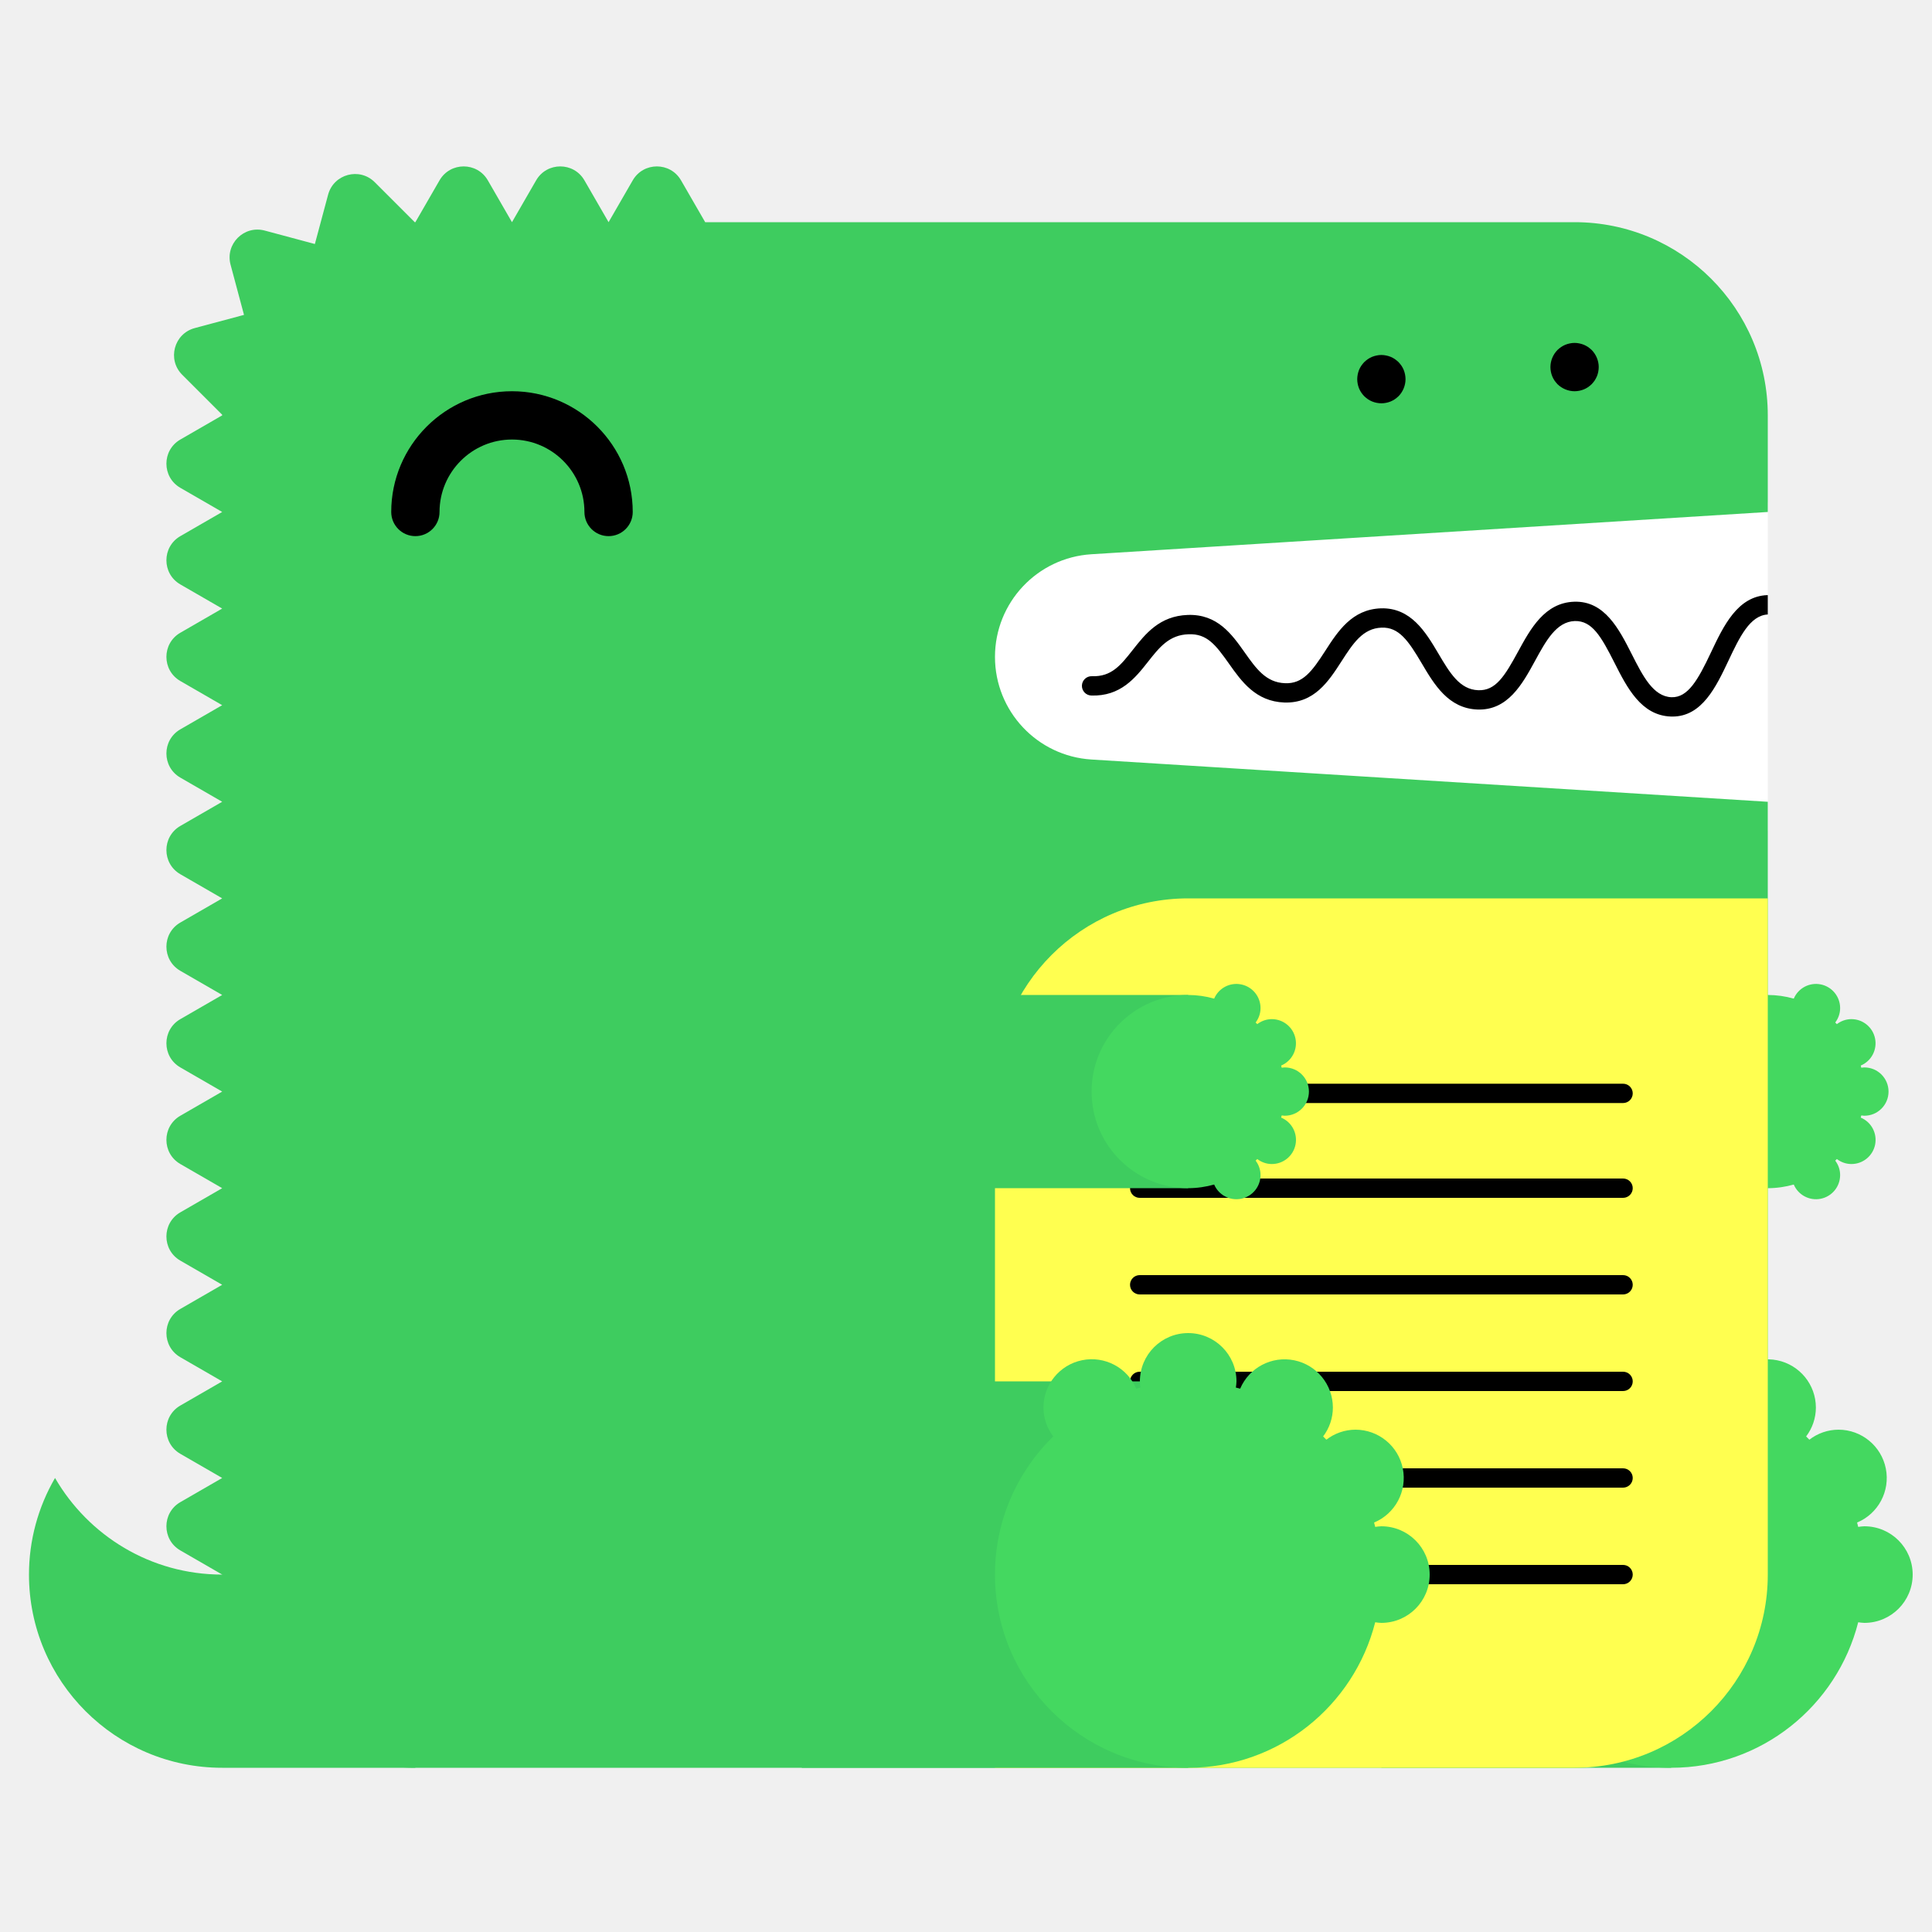
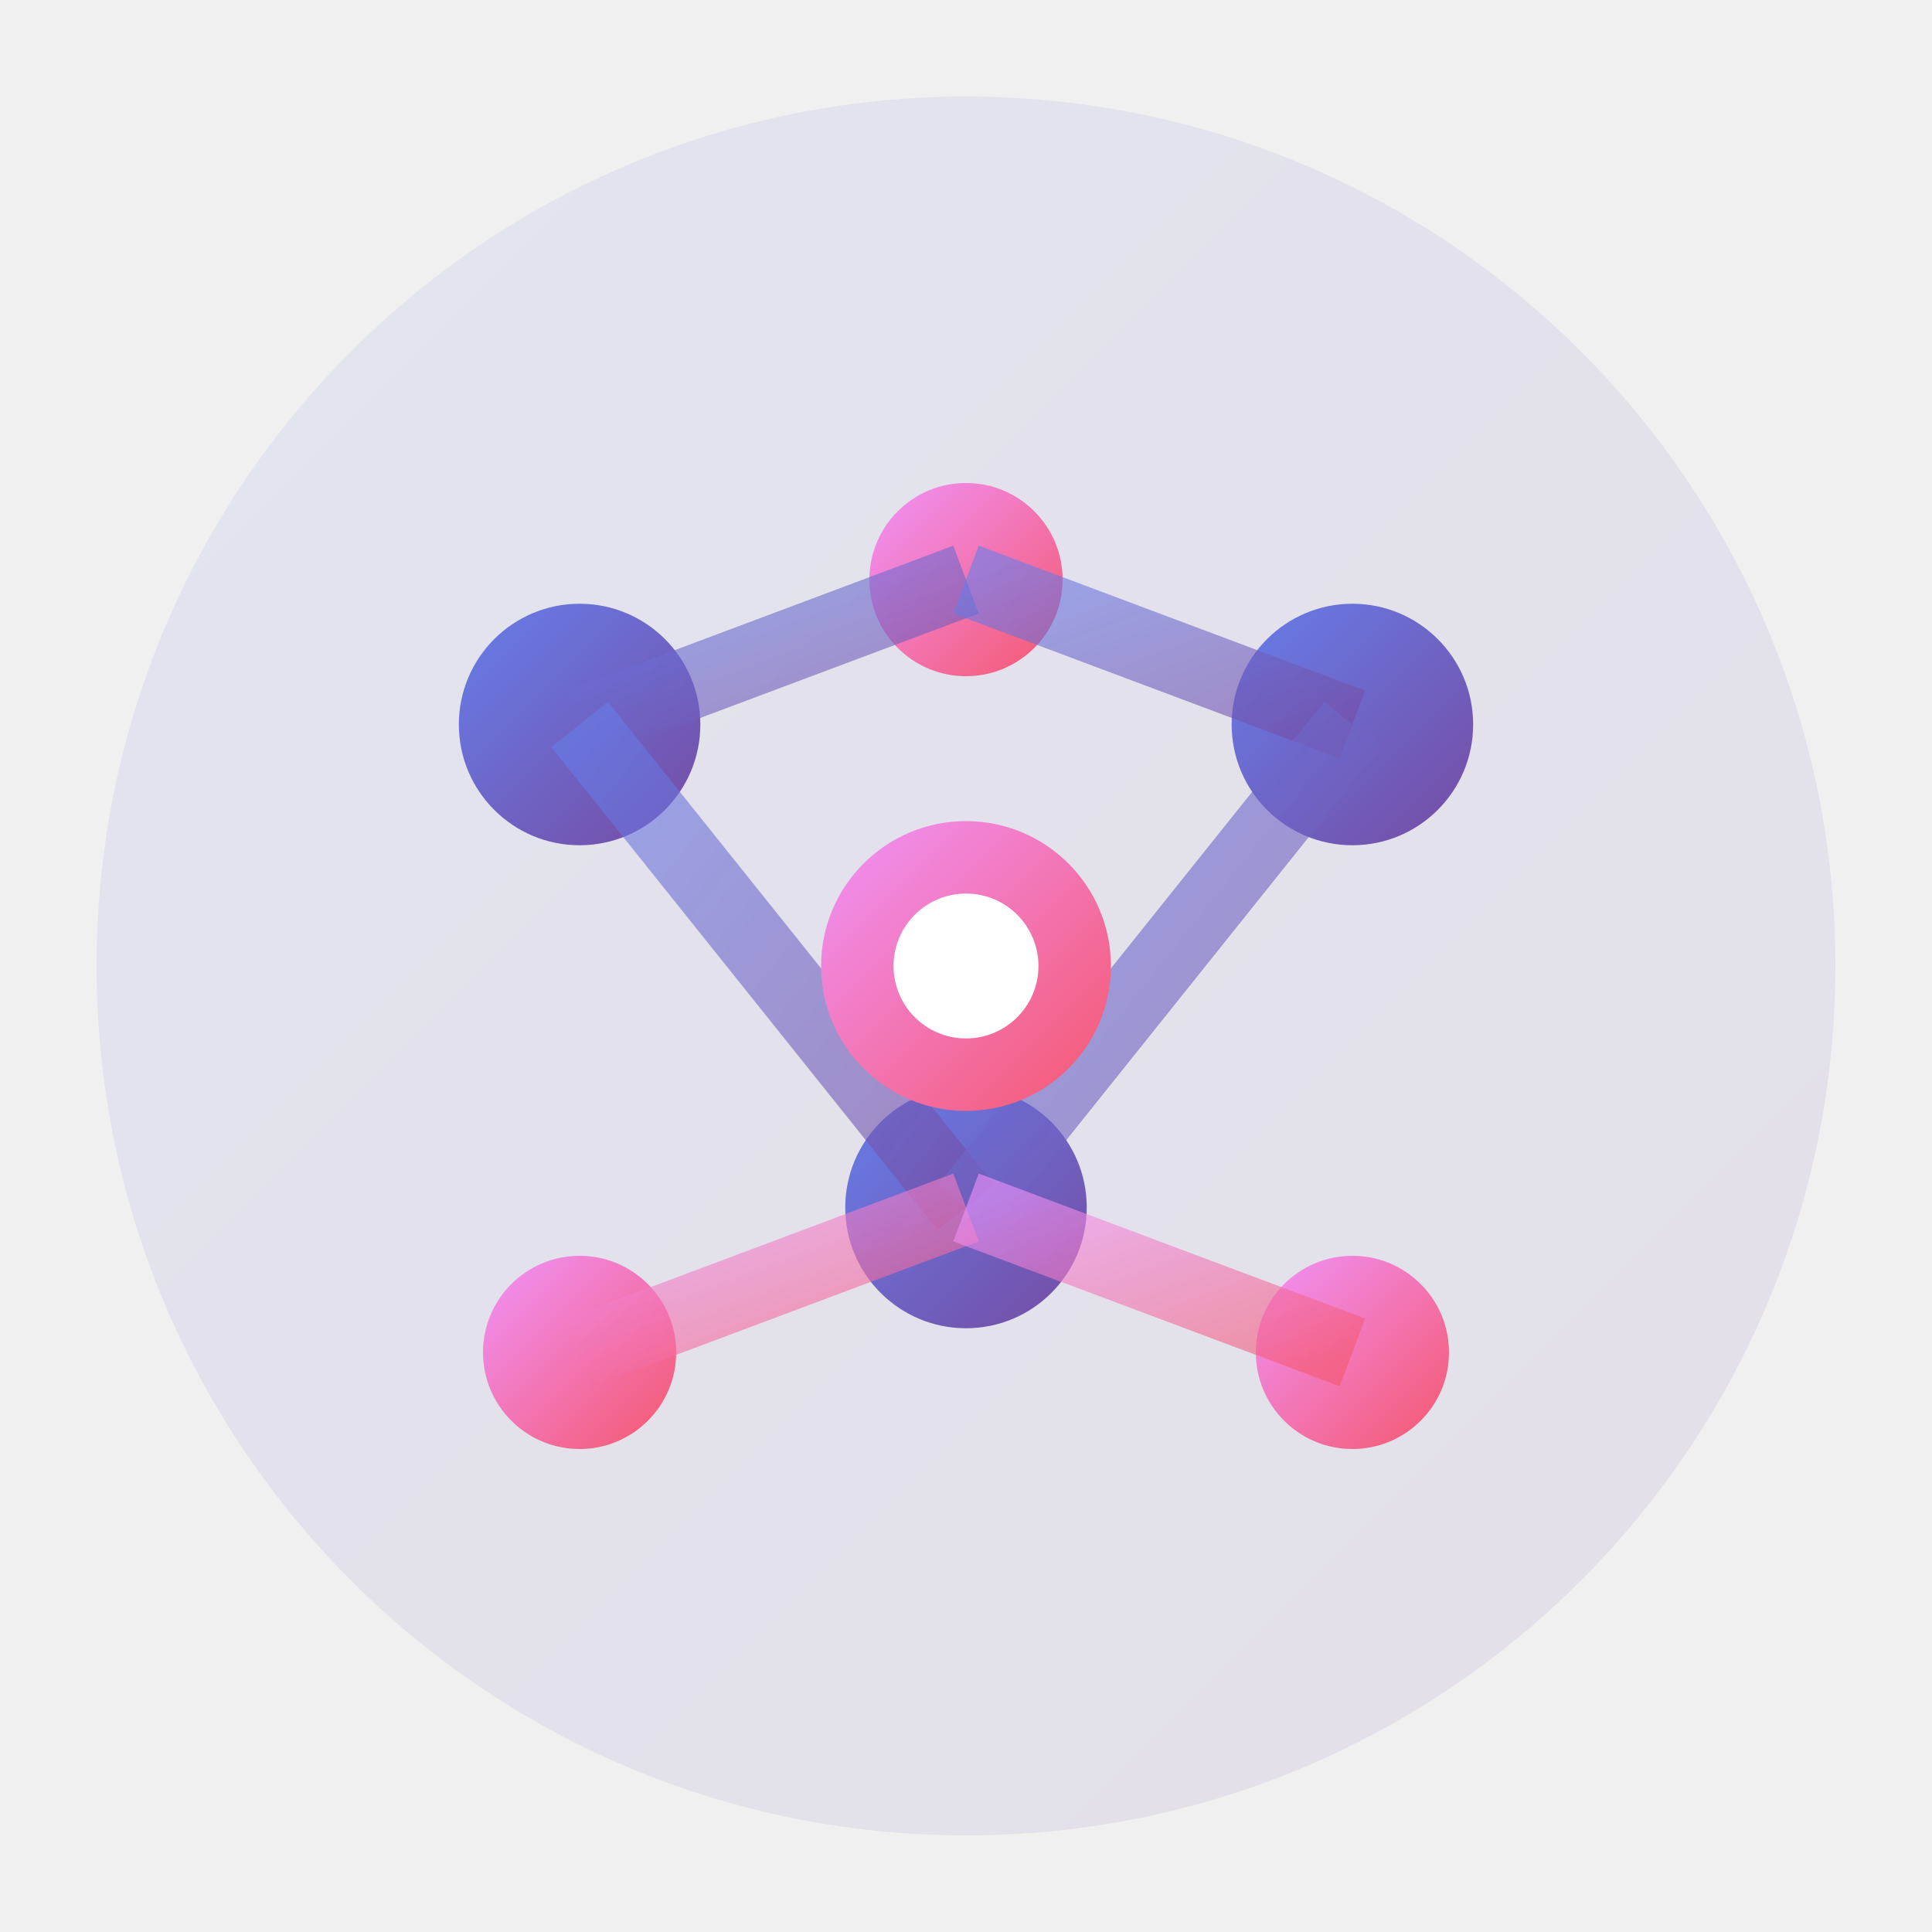
- <svg xmlns="http://www.w3.org/2000/svg" width="200" height="200" viewBox="0 0 200 200">
-   <g fill="none" fill-rule="evenodd">
-     <path fill="#FFF" d="M99 52h84v34H99z" />
-     <path d="M23 163c-7.398 0-13.843-4.027-17.303-10A19.886 19.886 0 0 0 3 163c0 11.046 8.954 20 20 20h20v-20H23z" fill="#3ECC5F" />
-     <path d="M112.98 57.376L183 53V43c0-11.046-8.954-20-20-20H73l-2.5-4.33c-1.112-1.925-3.889-1.925-5 0L63 23l-2.5-4.33c-1.111-1.925-3.889-1.925-5 0L53 23l-2.5-4.33c-1.111-1.925-3.889-1.925-5 0L43 23c-.022 0-.042.003-.065.003l-4.142-4.141c-1.57-1.571-4.252-.853-4.828 1.294l-1.369 5.104-5.192-1.392c-2.148-.575-4.111 1.389-3.535 3.536l1.39 5.193-5.102 1.367c-2.148.576-2.867 3.259-1.296 4.83l4.142 4.142c0 .021-.003.042-.003.064l-4.33 2.5c-1.925 1.111-1.925 3.889 0 5L23 53l-4.33 2.5c-1.925 1.111-1.925 3.889 0 5L23 63l-4.33 2.5c-1.925 1.111-1.925 3.889 0 5L23 73l-4.33 2.5c-1.925 1.111-1.925 3.889 0 5L23 83l-4.33 2.5c-1.925 1.111-1.925 3.889 0 5L23 93l-4.33 2.5c-1.925 1.111-1.925 3.889 0 5L23 103l-4.33 2.5c-1.925 1.111-1.925 3.889 0 5L23 113l-4.33 2.5c-1.925 1.111-1.925 3.889 0 5L23 123l-4.33 2.5c-1.925 1.111-1.925 3.889 0 5L23 133l-4.33 2.5c-1.925 1.111-1.925 3.889 0 5L23 143l-4.33 2.5c-1.925 1.111-1.925 3.889 0 5L23 153l-4.33 2.5c-1.925 1.111-1.925 3.889 0 5L23 163c0 11.046 8.954 20 20 20h120c11.046 0 20-8.954 20-20V83l-70.02-4.376A10.645 10.645 0 0 1 103 68c0-5.621 4.37-10.273 9.98-10.624" fill="#3ECC5F" />
-     <path fill="#3ECC5F" d="M143 183h30v-40h-30z" />
-     <path d="M193 158c-.219 0-.428.037-.639.064-.038-.15-.074-.301-.116-.451A5 5 0 0 0 190.32 148a4.96 4.96 0 0 0-3.016 1.036 26.531 26.531 0 0 0-.335-.336 4.955 4.955 0 0 0 1.011-2.987 5 5 0 0 0-9.599-1.959c-.148-.042-.297-.077-.445-.115.027-.211.064-.42.064-.639a5 5 0 0 0-5-5 5 5 0 0 0-5 5c0 .219.037.428.064.639-.148.038-.297.073-.445.115a4.998 4.998 0 0 0-9.599 1.959c0 1.125.384 2.151 1.011 2.987-3.717 3.632-6.031 8.693-6.031 14.3 0 11.046 8.954 20 20 20 9.339 0 17.16-6.41 19.361-15.064.211.027.42.064.639.064a5 5 0 0 0 5-5 5 5 0 0 0-5-5" fill="#44D860" />
-     <path fill="#3ECC5F" d="M153 123h30v-20h-30z" />
-     <path d="M193 115.5a2.5 2.5 0 1 0 0-5c-.109 0-.214.019-.319.032-.02-.075-.037-.15-.058-.225a2.501 2.501 0 0 0-.963-4.807c-.569 0-1.088.197-1.508.518a6.653 6.653 0 0 0-.168-.168c.314-.417.506-.931.506-1.494a2.5 2.5 0 0 0-4.8-.979A9.987 9.987 0 0 0 183 103c-5.522 0-10 4.478-10 10s4.478 10 10 10c.934 0 1.833-.138 2.69-.377a2.5 2.5 0 0 0 4.8-.979c0-.563-.192-1.077-.506-1.494.057-.055.113-.111.168-.168.42.321.939.518 1.508.518a2.5 2.5 0 0 0 .963-4.807c.021-.074.038-.15.058-.225.105.013.21.032.319.032" fill="#44D860" />
-     <path d="M63 55.5a2.5 2.5 0 0 1-2.5-2.5c0-4.136-3.364-7.5-7.5-7.5s-7.5 3.364-7.5 7.5a2.5 2.5 0 1 1-5 0c0-6.893 5.607-12.5 12.5-12.5S65.5 46.107 65.5 53a2.5 2.5 0 0 1-2.5 2.5" fill="#000" />
-     <path d="M103 183h60c11.046 0 20-8.954 20-20V93h-60c-11.046 0-20 8.954-20 20v70z" fill="#FFFF50" />
-     <path d="M168.02 124h-50.04a1 1 0 1 1 0-2h50.04a1 1 0 1 1 0 2m0 20h-50.04a1 1 0 1 1 0-2h50.04a1 1 0 1 1 0 2m0 20h-50.04a1 1 0 1 1 0-2h50.04a1 1 0 1 1 0 2m0-49.814h-50.04a1 1 0 1 1 0-2h50.04a1 1 0 1 1 0 2m0 19.814h-50.04a1 1 0 1 1 0-2h50.04a1 1 0 1 1 0 2m0 20h-50.04a1 1 0 1 1 0-2h50.04a1 1 0 1 1 0 2M183 61.611c-.012 0-.022-.006-.034-.005-3.09.105-4.552 3.196-5.842 5.923-1.346 2.85-2.387 4.703-4.093 4.647-1.889-.068-2.969-2.202-4.113-4.46-1.314-2.594-2.814-5.536-5.963-5.426-3.046.104-4.513 2.794-5.807 5.167-1.377 2.528-2.314 4.065-4.121 3.994-1.927-.07-2.951-1.805-4.136-3.813-1.321-2.236-2.848-4.75-5.936-4.664-2.994.103-4.465 2.385-5.763 4.4-1.373 2.13-2.335 3.428-4.165 3.351-1.973-.07-2.992-1.51-4.171-3.177-1.324-1.873-2.816-3.993-5.895-3.89-2.928.1-4.399 1.97-5.696 3.618-1.232 1.564-2.194 2.802-4.229 2.724a1 1 0 0 0-.072 2c3.017.101 4.545-1.8 5.872-3.487 1.177-1.496 2.193-2.787 4.193-2.855 1.926-.082 2.829 1.115 4.195 3.045 1.297 1.834 2.769 3.914 5.731 4.021 3.103.104 4.596-2.215 5.918-4.267 1.182-1.834 2.202-3.417 4.15-3.484 1.793-.067 2.769 1.35 4.145 3.681 1.297 2.197 2.766 4.686 5.787 4.796 3.125.108 4.634-2.62 5.949-5.035 1.139-2.088 2.214-4.06 4.119-4.126 1.793-.042 2.728 1.595 4.111 4.33 1.292 2.553 2.757 5.445 5.825 5.556l.169.003c3.064 0 4.518-3.075 5.805-5.794 1.139-2.41 2.217-4.68 4.067-4.773v-2z" fill="#000" />
-     <path fill="#3ECC5F" d="M83 183h40v-40H83z" />
-     <path d="M143 158c-.219 0-.428.037-.639.064-.038-.15-.074-.301-.116-.451A5 5 0 0 0 140.32 148a4.96 4.96 0 0 0-3.016 1.036 26.531 26.531 0 0 0-.335-.336 4.955 4.955 0 0 0 1.011-2.987 5 5 0 0 0-9.599-1.959c-.148-.042-.297-.077-.445-.115.027-.211.064-.42.064-.639a5 5 0 0 0-5-5 5 5 0 0 0-5 5c0 .219.037.428.064.639-.148.038-.297.073-.445.115a4.998 4.998 0 0 0-9.599 1.959c0 1.125.384 2.151 1.011 2.987-3.717 3.632-6.031 8.693-6.031 14.3 0 11.046 8.954 20 20 20 9.339 0 17.16-6.41 19.361-15.064.211.027.42.064.639.064a5 5 0 0 0 5-5 5 5 0 0 0-5-5" fill="#44D860" />
-     <path fill="#3ECC5F" d="M83 123h40v-20H83z" />
-     <path d="M133 115.5a2.5 2.5 0 1 0 0-5c-.109 0-.214.019-.319.032-.02-.075-.037-.15-.058-.225a2.501 2.501 0 0 0-.963-4.807c-.569 0-1.088.197-1.508.518a6.653 6.653 0 0 0-.168-.168c.314-.417.506-.931.506-1.494a2.5 2.5 0 0 0-4.8-.979A9.987 9.987 0 0 0 123 103c-5.522 0-10 4.478-10 10s4.478 10 10 10c.934 0 1.833-.138 2.69-.377a2.5 2.5 0 0 0 4.8-.979c0-.563-.192-1.077-.506-1.494.057-.055.113-.111.168-.168.42.321.939.518 1.508.518a2.5 2.5 0 0 0 .963-4.807c.021-.074.038-.15.058-.225.105.013.21.032.319.032" fill="#44D860" />
-     <path d="M143 41.75c-.16 0-.33-.02-.49-.05a2.52 2.52 0 0 1-.47-.14c-.15-.06-.29-.14-.431-.23-.13-.09-.259-.2-.38-.31-.109-.12-.219-.24-.309-.38s-.17-.28-.231-.43a2.619 2.619 0 0 1-.189-.96c0-.16.02-.33.05-.49.03-.16.08-.31.139-.47.061-.15.141-.29.231-.43.09-.13.2-.26.309-.38.121-.11.25-.22.38-.31.141-.09.281-.17.431-.23.149-.06.31-.11.47-.14.32-.07.65-.07.98 0 .159.03.32.08.47.14.149.06.29.14.43.23.13.09.259.2.38.31.11.12.22.25.31.38.09.14.17.28.23.43.06.16.11.31.14.47.029.16.05.33.05.49 0 .66-.271 1.31-.73 1.77-.121.11-.25.22-.38.31-.14.09-.281.17-.43.23a2.565 2.565 0 0 1-.96.19m20-1.25c-.66 0-1.3-.27-1.771-.73a3.802 3.802 0 0 1-.309-.38c-.09-.14-.17-.28-.231-.43a2.619 2.619 0 0 1-.189-.96c0-.66.27-1.3.729-1.77.121-.11.25-.22.38-.31.141-.09.281-.17.431-.23.149-.06.31-.11.47-.14.32-.07.66-.07.98 0 .159.03.32.08.47.14.149.06.29.14.43.23.13.09.259.2.38.31.459.47.73 1.11.73 1.77 0 .16-.021.33-.05.49-.03.16-.08.32-.14.47-.07.15-.14.29-.23.43-.09.13-.2.26-.31.38-.121.11-.25.22-.38.31-.14.09-.281.17-.43.23a2.565 2.565 0 0 1-.96.19" fill="#000" />
-   </g>
+ <svg xmlns="http://www.w3.org/2000/svg" width="40" height="40" viewBox="0 0 40 40" fill="none">
+   <defs>
+     <linearGradient id="brainGradient" x1="0%" y1="0%" x2="100%" y2="100%">
+       <stop offset="0%" style="stop-color:#667eea;stop-opacity:1" />
+       <stop offset="100%" style="stop-color:#764ba2;stop-opacity:1" />
+     </linearGradient>
+     <linearGradient id="accentGradient" x1="0%" y1="0%" x2="100%" y2="100%">
+       <stop offset="0%" style="stop-color:#f093fb;stop-opacity:1" />
+       <stop offset="100%" style="stop-color:#f5576c;stop-opacity:1" />
+     </linearGradient>
+   </defs>
+   <circle cx="20" cy="20" r="18" fill="url(#brainGradient)" opacity="0.1" />
+   <circle cx="12" cy="15" r="2.5" fill="url(#brainGradient)" />
+   <circle cx="28" cy="15" r="2.5" fill="url(#brainGradient)" />
+   <circle cx="20" cy="25" r="2.5" fill="url(#brainGradient)" />
+   <circle cx="12" cy="28" r="2" fill="url(#accentGradient)" />
+   <circle cx="28" cy="28" r="2" fill="url(#accentGradient)" />
+   <circle cx="20" cy="12" r="2" fill="url(#accentGradient)" />
+   <line x1="12" y1="15" x2="20" y2="12" stroke="url(#brainGradient)" stroke-width="1.5" opacity="0.6" />
+   <line x1="28" y1="15" x2="20" y2="12" stroke="url(#brainGradient)" stroke-width="1.5" opacity="0.6" />
+   <line x1="12" y1="15" x2="20" y2="25" stroke="url(#brainGradient)" stroke-width="1.5" opacity="0.6" />
+   <line x1="28" y1="15" x2="20" y2="25" stroke="url(#brainGradient)" stroke-width="1.5" opacity="0.6" />
+   <line x1="20" y1="25" x2="12" y2="28" stroke="url(#accentGradient)" stroke-width="1.5" opacity="0.6" />
+   <line x1="20" y1="25" x2="28" y2="28" stroke="url(#accentGradient)" stroke-width="1.5" opacity="0.6" />
+   <circle cx="20" cy="20" r="3" fill="url(#accentGradient)" />
+   <circle cx="20" cy="20" r="1.5" fill="white" />
</svg>
